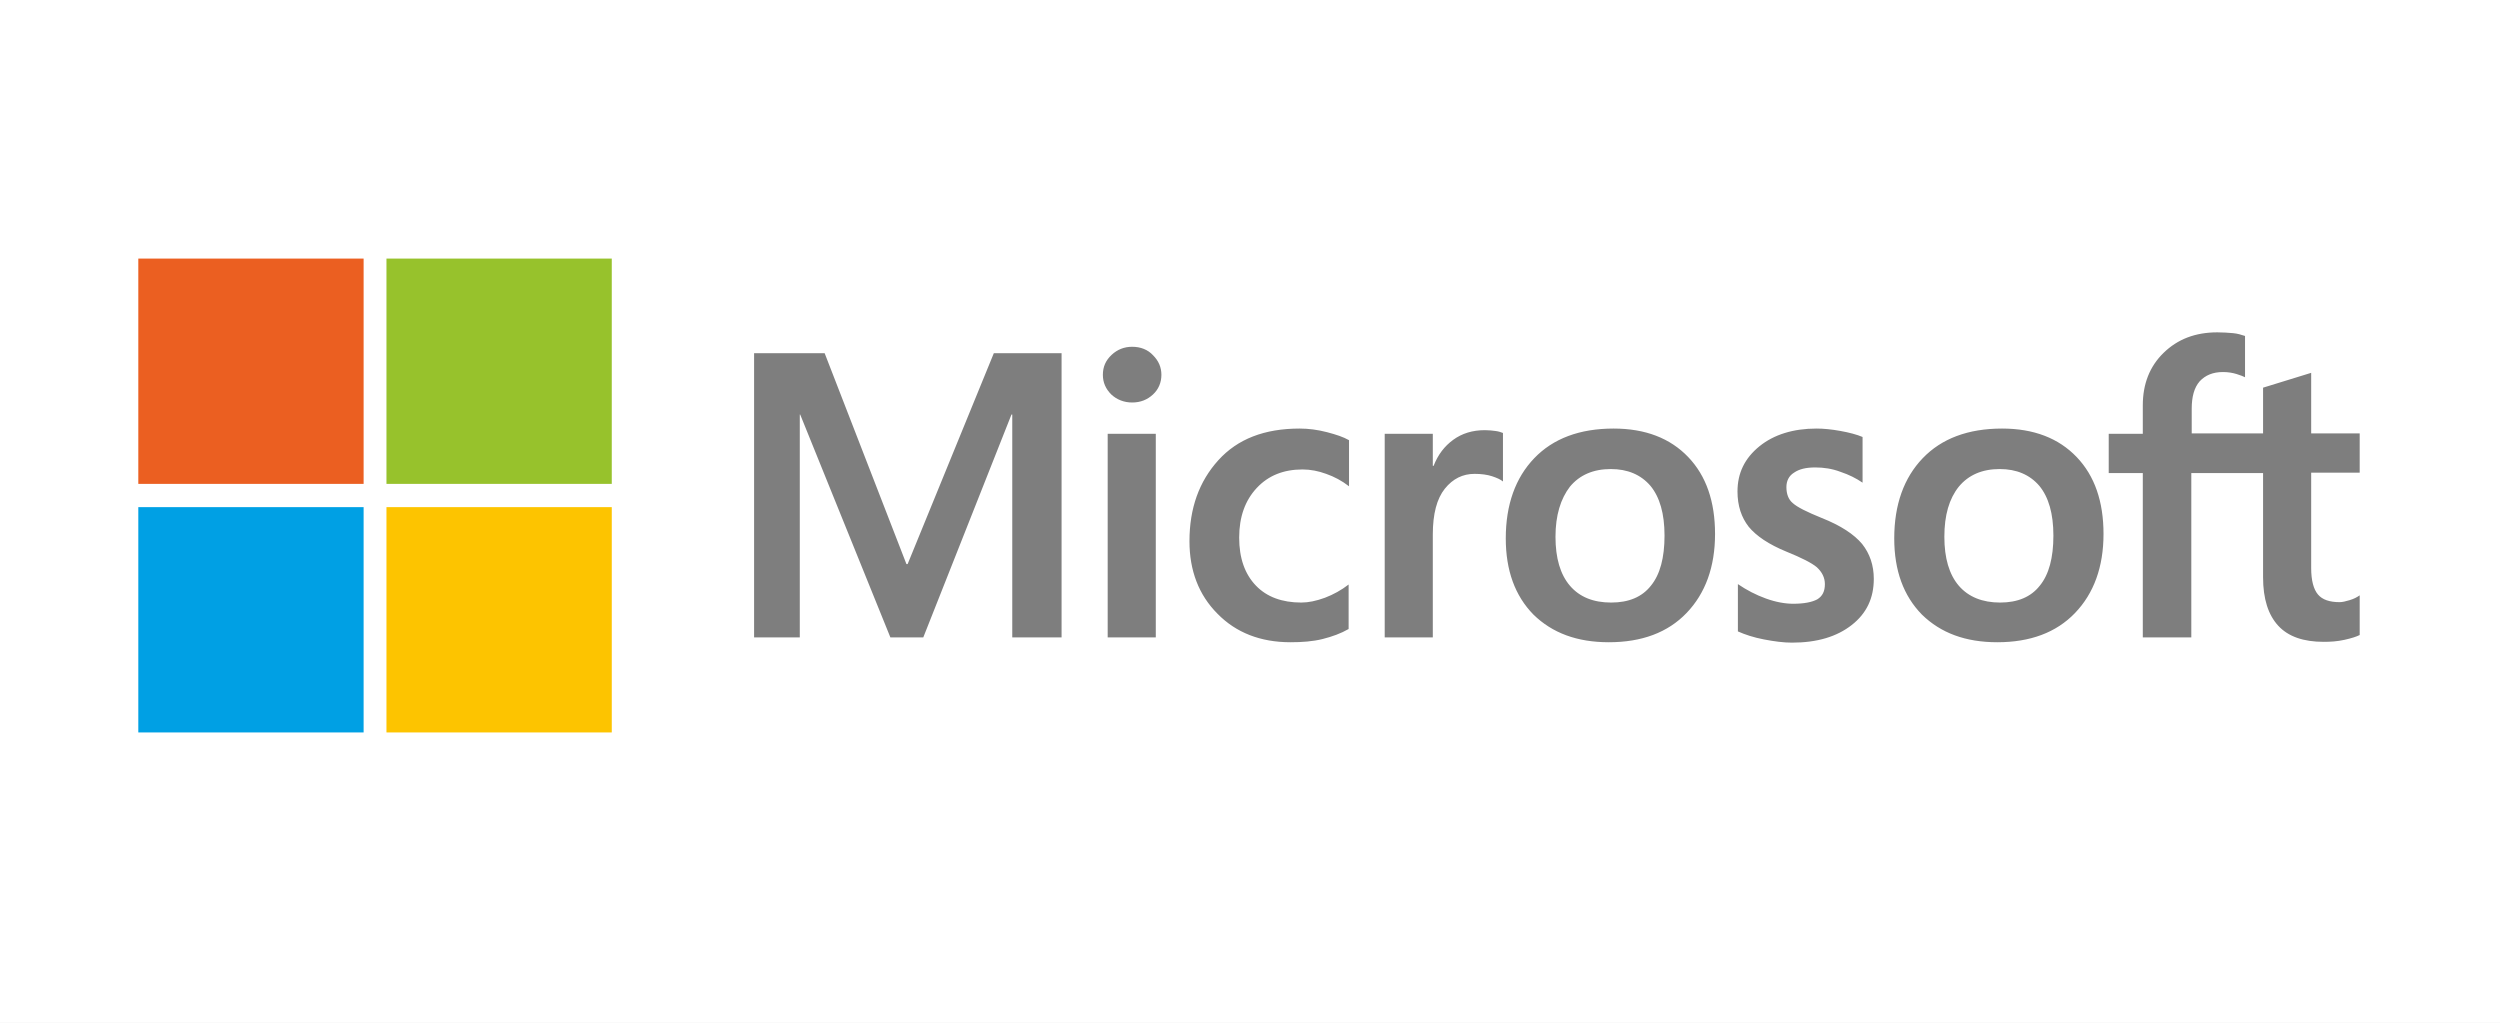
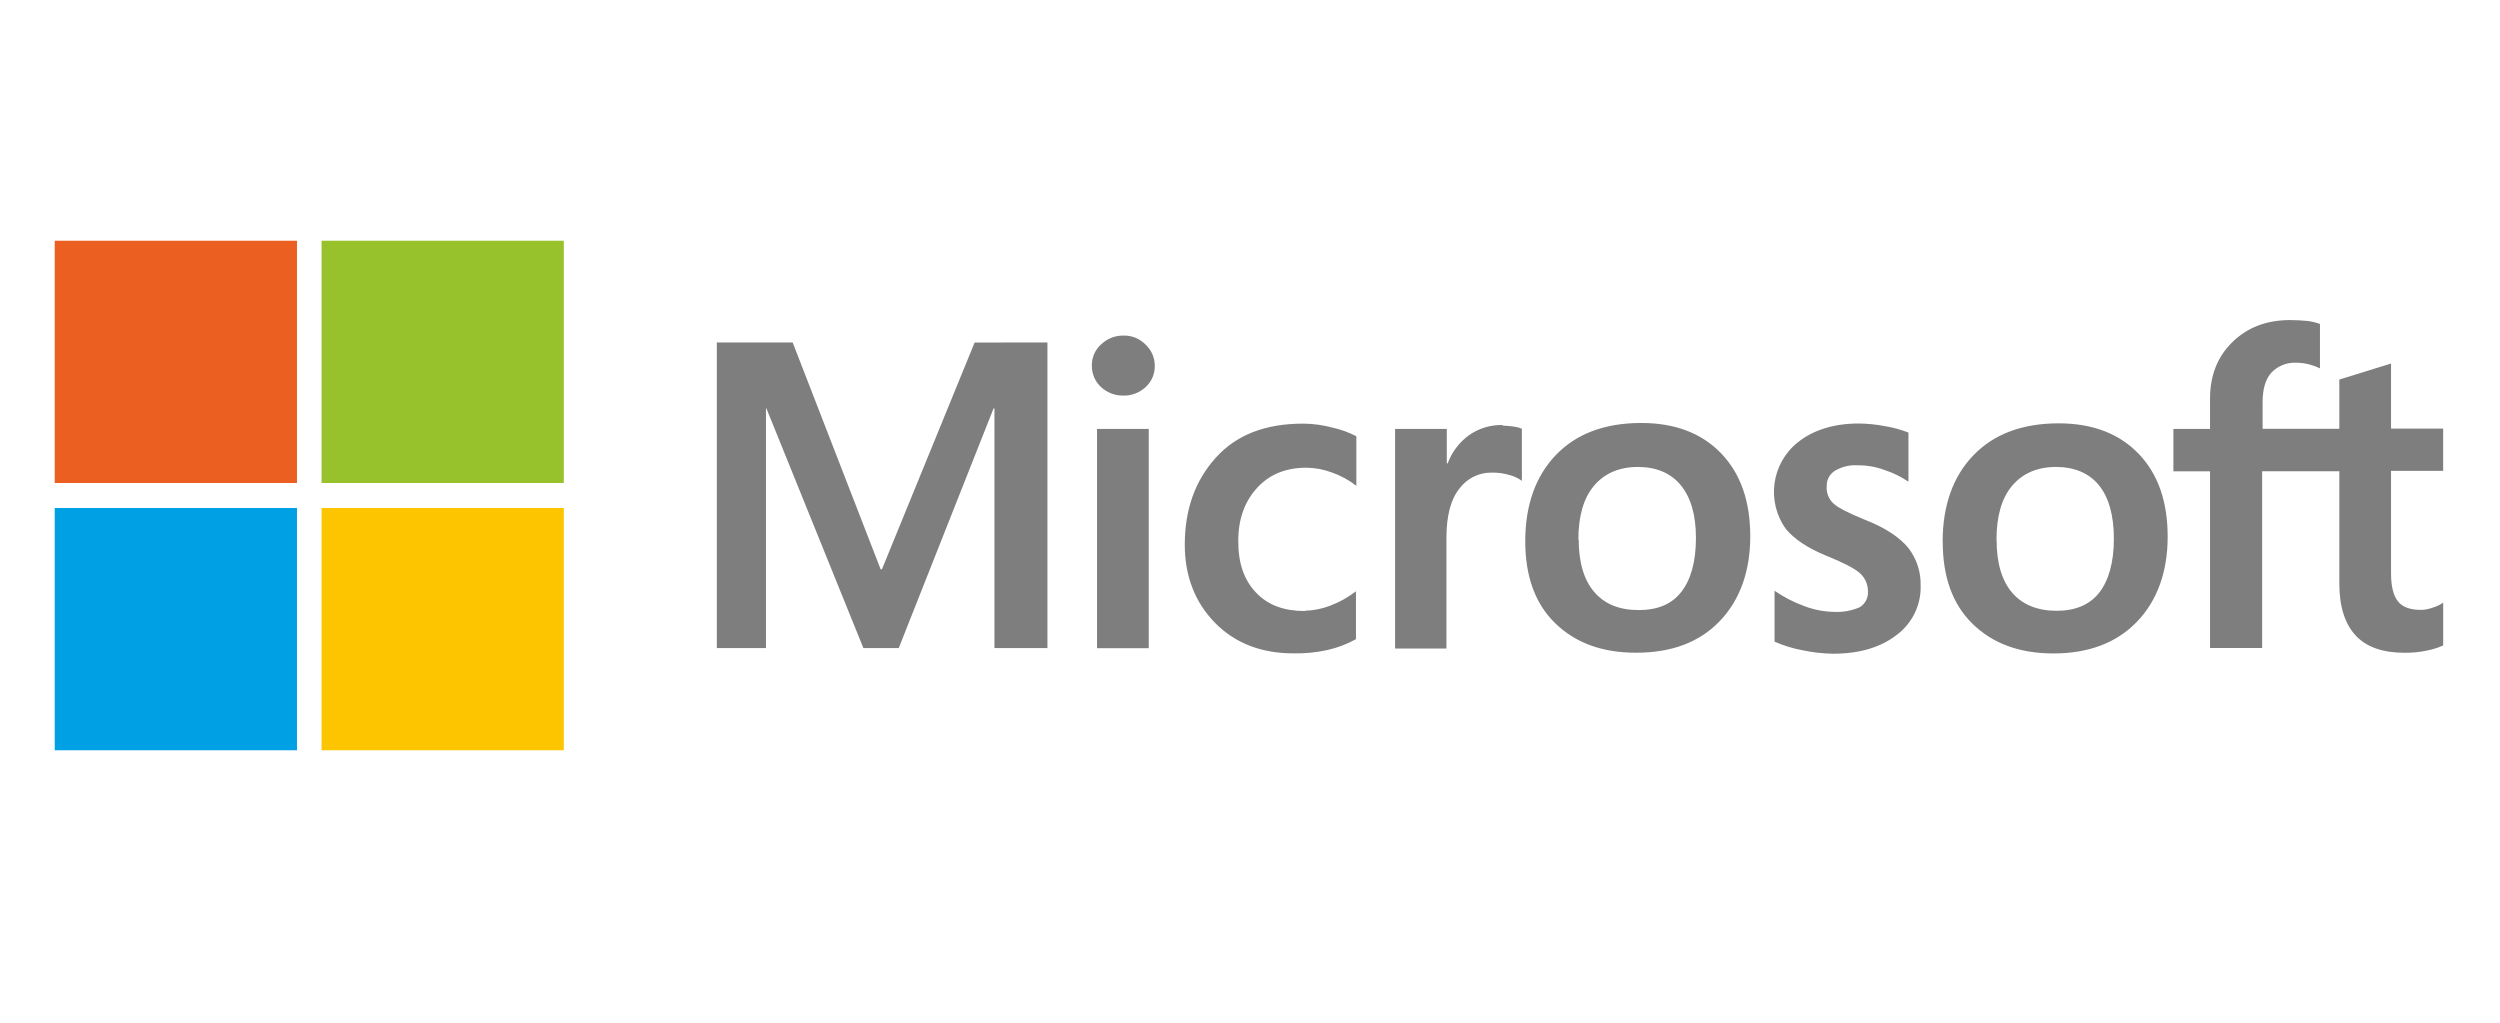
- <svg xmlns="http://www.w3.org/2000/svg" xmlns:xlink="http://www.w3.org/1999/xlink" version="1.1" id="Layer_1" x="0px" y="0px" viewBox="0 0 623.6 255.1" style="enable-background:new 0 0 623.6 255.1;" xml:space="preserve">
-   <style type="text/css">
- 	.st0{fill:#FFFFFF;}
- 	.st1{clip-path:url(#SVGID_2_);}
- 	.st2{clip-path:url(#SVGID_4_);fill:#7E7E7E;}
- 	.st3{clip-path:url(#SVGID_4_);fill:#EB5F21;}
- 	.st4{clip-path:url(#SVGID_4_);fill:#97C22C;}
- 	.st5{clip-path:url(#SVGID_4_);fill:#00A0E4;}
- 	.st6{clip-path:url(#SVGID_4_);fill:#FDC400;}
- </style>
+ <svg xmlns="http://www.w3.org/2000/svg" viewBox="0 0 623.62 255.12">
+   <defs>
+     <style>.cls-1{fill:#fff;}.cls-2{fill:#7e7e7e;}.cls-3{fill:#eb5f21;}.cls-4{fill:#97c22c;}.cls-5{fill:#00a0e4;}.cls-6{fill:#fdc400;}</style>
+   </defs>
  <g id="BG">
-     <rect class="st0" width="623.6" height="255.1" />
+     <rect class="cls-1" width="623.62" height="255.12" />
  </g>
-   <g>
-     <g>
-       <defs>
-         <rect id="SVGID_1_" x="-83.7" y="-53.7" width="791" height="354.5" />
-       </defs>
-       <clipPath id="SVGID_2_">
-         <use xlink:href="#SVGID_1_" style="overflow:visible;" />
-       </clipPath>
-       <g class="st1">
-         <defs>
-           <rect id="SVGID_3_" x="-83.7" y="-53.7" width="791" height="354.5" />
-         </defs>
-         <clipPath id="SVGID_4_">
-           <use xlink:href="#SVGID_3_" style="overflow:visible;" />
-         </clipPath>
-         <path class="st2" d="M264.8,88.1V159h-12.3v-55.6h-0.2l-22,55.6h-8.2l-22.5-55.6h-0.1V159h-11.4V88.1h17.6l20.4,52.6h0.3     l21.5-52.6H264.8z M275.1,93.5c0-2,0.7-3.6,2.2-5c1.4-1.3,3.1-2,5.1-2c2.1,0,3.9,0.7,5.2,2.1c1.4,1.4,2.1,3,2.1,4.9     c0,1.9-0.7,3.6-2.1,4.9c-1.4,1.3-3.1,2-5.2,2c-2,0-3.8-0.7-5.2-2C275.8,97,275.1,95.4,275.1,93.5 M288.3,159h-12v-50.8h12V159z      M324.6,150.3c1.8,0,3.7-0.4,5.9-1.2c2.1-0.8,4.1-1.9,5.9-3.3v11.1c-1.9,1.1-4.1,1.9-6.5,2.5c-2.4,0.6-5.1,0.8-8,0.8     c-7.5,0-13.6-2.4-18.2-7.1c-4.7-4.7-7-10.8-7-18.1c0-8.2,2.4-14.9,7.2-20.2c4.8-5.3,11.5-7.9,20.3-7.9c2.2,0,4.5,0.3,6.8,0.9     c2.3,0.6,4.1,1.2,5.5,2v11.5c-1.8-1.4-3.7-2.4-5.7-3.1c-1.9-0.7-3.9-1.1-5.9-1.1c-4.7,0-8.5,1.5-11.4,4.6     c-2.9,3.1-4.4,7.2-4.4,12.4c0,5.1,1.4,9.1,4.2,12C316,148.9,319.8,150.3,324.6,150.3 M370.4,107.3c1,0,1.8,0.1,2.6,0.2     c0.8,0.1,1.4,0.3,1.9,0.5v12.1c-0.6-0.5-1.5-0.9-2.7-1.3c-1.2-0.4-2.7-0.6-4.4-0.6c-2.9,0-5.4,1.2-7.4,3.7c-2,2.5-3,6.3-3,11.4     V159h-12v-50.8h12v8h0.2c1.1-2.8,2.7-4.9,4.9-6.5C364.7,108.1,367.3,107.3,370.4,107.3 M375.6,134.3c0-8.4,2.4-15.1,7.1-20     c4.7-4.9,11.3-7.4,19.8-7.4c7.9,0,14.1,2.4,18.6,7.1c4.5,4.7,6.7,11.1,6.7,19.2c0,8.2-2.4,14.8-7.1,19.7     c-4.7,4.9-11.2,7.3-19.4,7.3c-7.9,0-14.1-2.3-18.8-6.9C377.9,148.6,375.6,142.3,375.6,134.3 M388,133.9c0,5.3,1.2,9.4,3.6,12.2     c2.4,2.8,5.8,4.2,10.3,4.2c4.4,0,7.7-1.4,9.9-4.2c2.3-2.8,3.4-7,3.4-12.5c0-5.5-1.2-9.6-3.5-12.4c-2.4-2.8-5.7-4.2-9.9-4.2     c-4.4,0-7.8,1.5-10.2,4.4C389.3,124.4,388,128.5,388,133.9 M445.6,121.5c0,1.7,0.5,3.1,1.6,4c1.1,1,3.5,2.2,7.2,3.7     c4.8,1.9,8.1,4.1,10.1,6.5c1.9,2.4,2.9,5.3,2.9,8.7c0,4.8-1.8,8.6-5.5,11.5c-3.7,2.9-8.6,4.4-14.9,4.4c-2.1,0-4.4-0.3-7-0.8     c-2.6-0.5-4.7-1.2-6.5-2v-11.8c2.2,1.5,4.5,2.7,7,3.6c2.5,0.9,4.8,1.3,6.8,1.3c2.7,0,4.7-0.4,6-1.1c1.3-0.8,1.9-2,1.9-3.8     c0-1.6-0.7-3-2-4.2c-1.3-1.1-3.9-2.4-7.6-3.9c-4.4-1.8-7.5-3.9-9.4-6.2c-1.8-2.3-2.8-5.2-2.8-8.8c0-4.6,1.8-8.3,5.5-11.3     c3.6-2.9,8.4-4.4,14.2-4.4c1.8,0,3.8,0.2,6,0.6c2.2,0.4,4.1,0.9,5.5,1.5v11.4c-1.6-1.1-3.4-2-5.5-2.7c-2.1-0.8-4.2-1.1-6.3-1.1     c-2.3,0-4,0.4-5.3,1.3C446.2,118.7,445.6,120,445.6,121.5 M472.5,134.3c0-8.4,2.4-15.1,7.1-20c4.7-4.9,11.3-7.4,19.8-7.4     c7.9,0,14.1,2.4,18.6,7.1c4.5,4.7,6.7,11.1,6.7,19.2c0,8.2-2.4,14.8-7.1,19.7c-4.7,4.9-11.2,7.3-19.4,7.3     c-7.9,0-14.1-2.3-18.8-6.9C474.8,148.6,472.5,142.3,472.5,134.3 M485,133.9c0,5.3,1.2,9.4,3.6,12.2c2.4,2.8,5.9,4.2,10.3,4.2     c4.4,0,7.7-1.4,9.9-4.2c2.3-2.8,3.4-7,3.4-12.5c0-5.5-1.2-9.6-3.5-12.4c-2.4-2.8-5.7-4.2-9.9-4.2c-4.4,0-7.8,1.5-10.2,4.4     C486.2,124.4,485,128.5,485,133.9 M564.4,118h-17.8v41h-12.1v-41H526v-9.8h8.5v-7.1c0-5.3,1.7-9.7,5.2-13.1     c3.5-3.4,7.9-5.1,13.4-5.1c1.4,0,2.7,0.1,3.9,0.2c1.1,0.1,2.1,0.4,3,0.7v10.3c-0.4-0.2-1.1-0.5-2.1-0.8c-1-0.3-2.1-0.5-3.4-0.5     c-2.5,0-4.4,0.8-5.8,2.3c-1.4,1.6-2,3.9-2,6.9v6.1h17.8V96.7l12-3.7v15.1h12.1v9.8h-12.1v23.8c0,3.1,0.6,5.3,1.7,6.6     c1.1,1.3,2.9,1.9,5.4,1.9c0.7,0,1.5-0.2,2.5-0.5c1-0.3,1.8-0.7,2.5-1.2v9.9c-0.8,0.4-2,0.8-3.8,1.2s-3.5,0.5-5.2,0.5     c-5,0-8.8-1.3-11.3-4c-2.5-2.7-3.8-6.7-3.8-12.1V118z" />
-         <rect x="34.5" y="64.5" class="st3" width="56.2" height="56.2" />
-         <rect x="96.4" y="64.5" class="st4" width="56.2" height="56.2" />
-         <rect x="34.5" y="126.5" class="st5" width="56.2" height="56.2" />
-         <rect x="96.4" y="126.5" class="st6" width="56.2" height="56.2" />
-       </g>
-     </g>
+   <g id="Logo">
+     <path class="cls-2" d="M261.28,85.43v76.23H248.06V101.88h-.22l-23.65,59.78h-8.82l-24.19-59.78h-.11v59.78H178.81V85.43h18.92L219.67,142H220l23.12-56.56Zm11.08,5.8a6.93,6.93,0,0,1,2.36-5.37,7.83,7.83,0,0,1,5.49-2.15A7.37,7.37,0,0,1,285.8,86a7.16,7.16,0,0,1,2.26,5.26,7,7,0,0,1-2.26,5.27,7.9,7.9,0,0,1-5.59,2.15,8.05,8.05,0,0,1-5.59-2.15,7.13,7.13,0,0,1-2.26-5.27m14.19,70.43h-12.9V107h12.9Zm39-9.35a18.54,18.54,0,0,0,6.35-1.29,24.63,24.63,0,0,0,6.34-3.55v11.94a26.89,26.89,0,0,1-7,2.68,35.62,35.62,0,0,1-8.6.86c-8.07,0-14.62-2.58-19.57-7.63s-7.53-11.61-7.53-19.46c0-8.82,2.58-16,7.74-21.72s12.37-8.5,21.83-8.5a29.28,29.28,0,0,1,7.31,1,24.87,24.87,0,0,1,5.92,2.15v12.37a21.54,21.54,0,0,0-6.13-3.34,18.44,18.44,0,0,0-6.34-1.18c-5.06,0-9.14,1.61-12.26,5s-4.73,7.74-4.73,13.33,1.5,9.78,4.51,12.9,7,4.52,12.15,4.52m49.25-46.24a20.66,20.66,0,0,1,2.79.22,7.93,7.93,0,0,1,2.05.54v13a9.16,9.16,0,0,0-2.91-1.4,15.22,15.22,0,0,0-4.73-.65,9.82,9.82,0,0,0-7.95,4q-3.22,4-3.23,12.26v27.63H348V107h12.9v8.6h.22a15.16,15.16,0,0,1,5.26-7,14,14,0,0,1,8.5-2.58m5.59,29c0-9,2.58-16.24,7.63-21.51s12.15-8,21.29-8c8.5,0,15.17,2.58,20,7.64s7.21,11.93,7.21,20.64-2.58,15.92-7.64,21.18-12,7.85-20.86,7.85c-8.49,0-15.16-2.47-20.21-7.41s-7.42-11.83-7.42-20.43m13.33-.44c0,5.7,1.29,10.11,3.87,13.12s6.24,4.52,11.08,4.52,8.28-1.51,10.64-4.52,3.66-7.52,3.66-13.44S421.71,124,419.24,121s-6.13-4.52-10.65-4.52c-4.73,0-8.39,1.62-11,4.73s-3.87,7.64-3.87,13.44m61.94-13.33a5.29,5.29,0,0,0,1.72,4.3c1.18,1.08,3.76,2.37,7.74,4,5.16,2,8.71,4.41,10.86,7a14.67,14.67,0,0,1,3.12,9.36,14.84,14.84,0,0,1-5.92,12.36c-4,3.12-9.24,4.73-16,4.73a40.14,40.14,0,0,1-7.52-.86,31.67,31.67,0,0,1-7-2.15V147.36a32.65,32.65,0,0,0,7.52,3.87,21.8,21.8,0,0,0,7.32,1.4,14.09,14.09,0,0,0,6.45-1.18,4.35,4.35,0,0,0,2-4.09,6,6,0,0,0-2.15-4.51c-1.4-1.19-4.19-2.58-8.17-4.2-4.73-1.93-8.07-4.19-10.11-6.66a15.82,15.82,0,0,1,2.9-21.62c3.87-3.11,9-4.73,15.27-4.73a36.29,36.29,0,0,1,6.45.65,29.11,29.11,0,0,1,5.92,1.61v12.26a23.32,23.32,0,0,0-5.92-2.9,18.71,18.71,0,0,0-6.77-1.19,9.72,9.72,0,0,0-5.7,1.4,4.31,4.31,0,0,0-2,3.87m28.92,13.77c0-9,2.58-16.24,7.64-21.51s12.15-8,21.29-8c8.49,0,15.16,2.58,20,7.64s7.2,11.93,7.2,20.64-2.58,15.92-7.63,21.18S521.06,163,512.25,163c-8.5,0-15.17-2.47-20.22-7.41s-7.42-11.83-7.42-20.43m13.44-.44c0,5.7,1.29,10.11,3.87,13.12s6.35,4.52,11.08,4.52,8.28-1.51,10.64-4.52,3.66-7.52,3.66-13.44S526,124,523.54,121s-6.13-4.52-10.65-4.52c-4.73,0-8.39,1.62-11,4.73s-3.87,7.64-3.87,13.44m85.38-17.09H564.29v44.08h-13V117.58h-9.14V107h9.14V99.41c0-5.7,1.83-10.43,5.59-14.09s8.49-5.48,14.41-5.48c1.5,0,2.9.1,4.19.21a14,14,0,0,1,3.23.76V91.88a14,14,0,0,0-2.26-.86,12.59,12.59,0,0,0-3.66-.54A8,8,0,0,0,566.55,93c-1.51,1.72-2.15,4.19-2.15,7.41v6.56h19.14V94.68l12.9-4v16.23h13v10.54h-13v25.59c0,3.34.64,5.7,1.83,7.1s3.11,2,5.8,2a9.51,9.51,0,0,0,2.69-.54,8.74,8.74,0,0,0,2.69-1.29V161a18.32,18.32,0,0,1-4.09,1.29,25.2,25.2,0,0,1-5.59.54c-5.37,0-9.46-1.4-12.15-4.3s-4.08-7.21-4.08-13v-28Z" />
+     <rect class="cls-3" x="13.65" y="60.05" width="60.43" height="60.43" />
+     <rect class="cls-4" x="80.21" y="60.05" width="60.43" height="60.43" />
+     <rect class="cls-5" x="13.65" y="126.72" width="60.43" height="60.43" />
+     <rect class="cls-6" x="80.21" y="126.72" width="60.43" height="60.43" />
  </g>
</svg>
